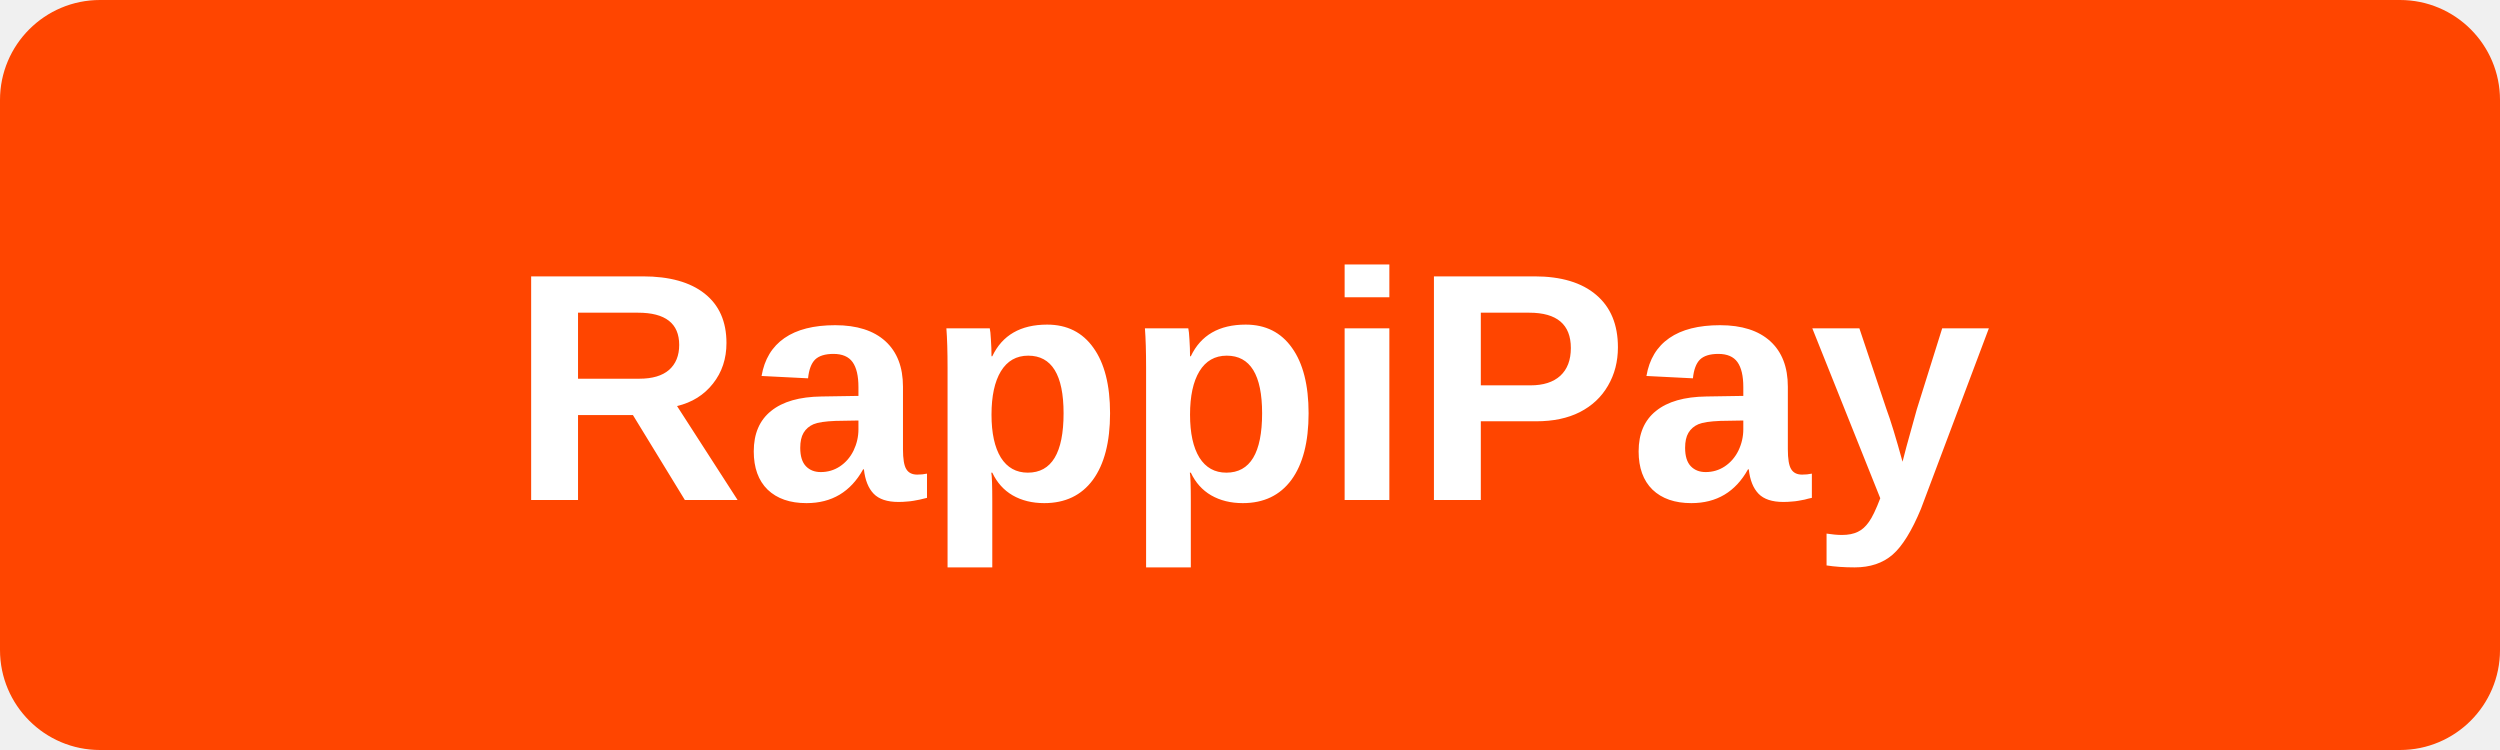
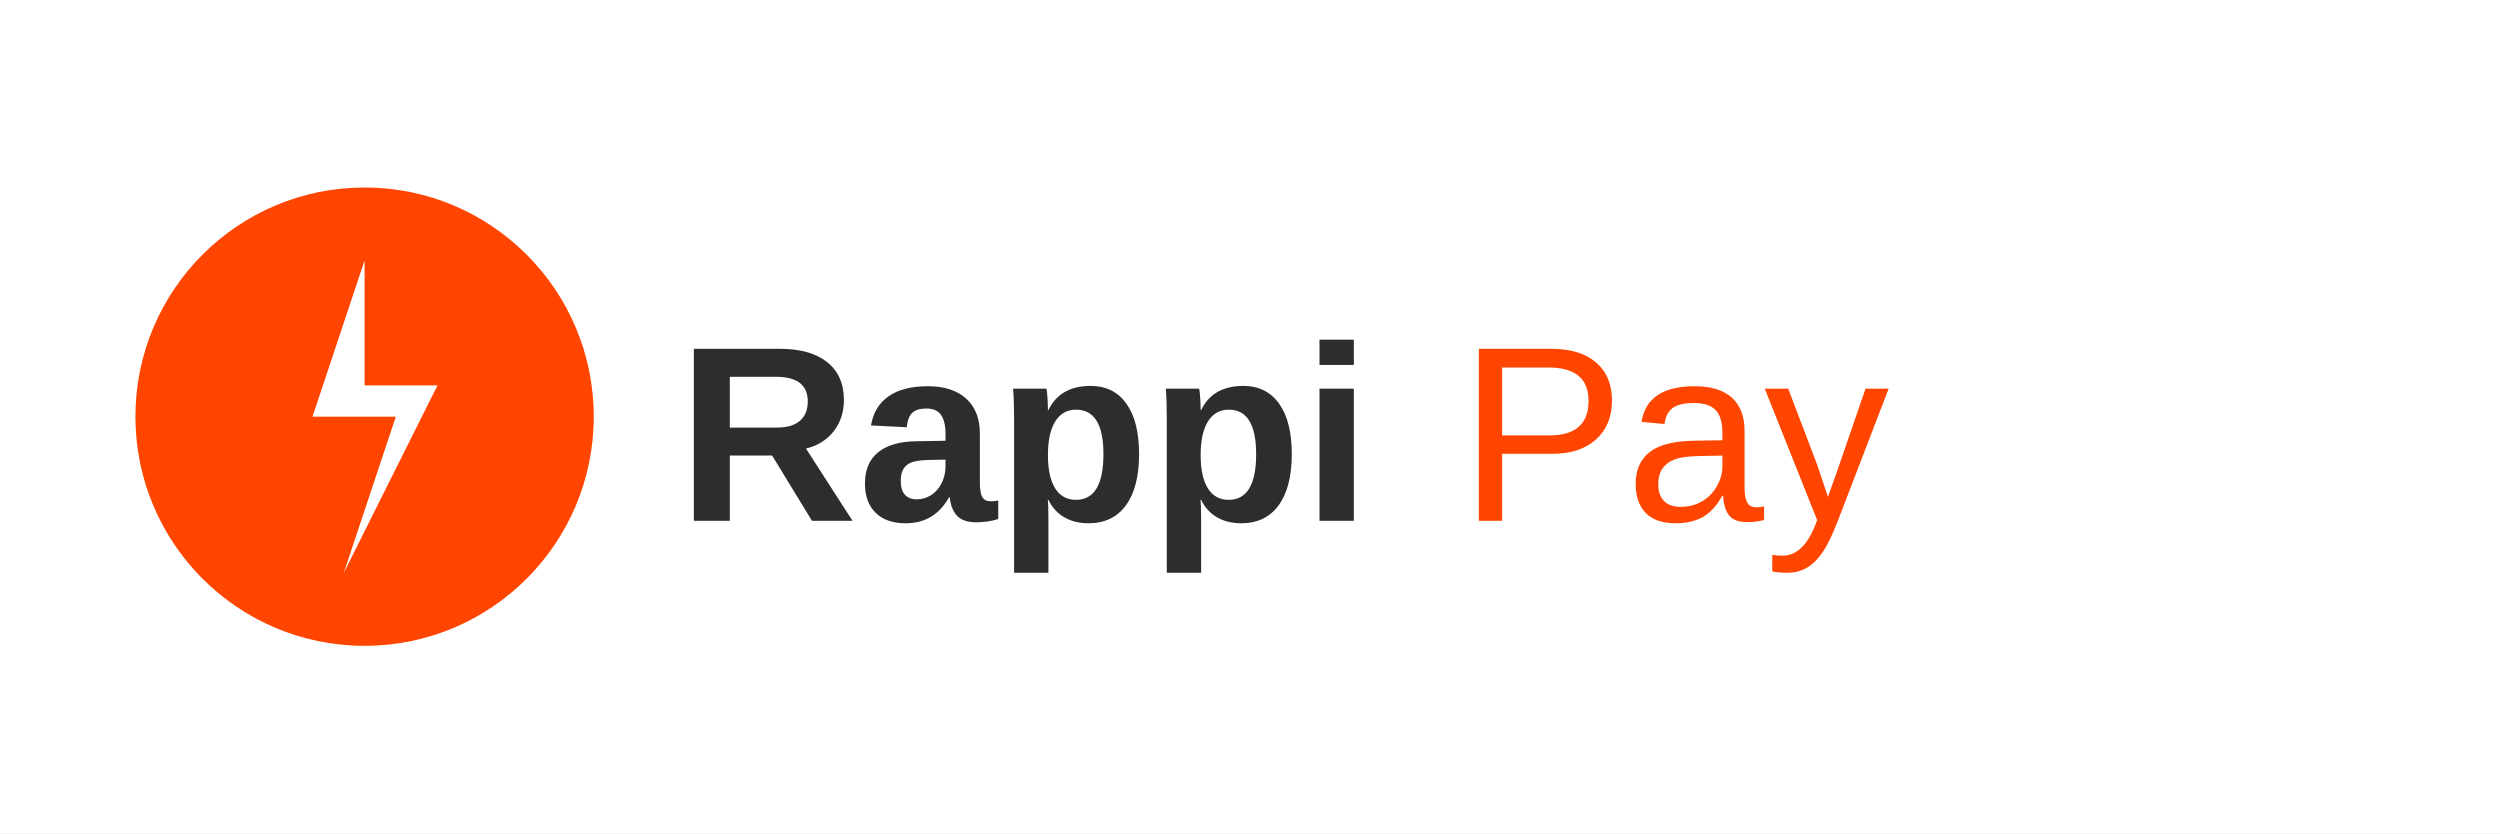
- <svg xmlns="http://www.w3.org/2000/svg" viewBox="0 0 200 60" fill="none">
-   <rect width="200" height="60" rx="8" fill="#FF4500" />
-   <text x="100" y="40" font-family="Arial, sans-serif" font-size="26" font-weight="bold" text-anchor="middle" fill="#FFFFFF">RappiPay</text>
+ <svg xmlns="http://www.w3.org/2000/svg" viewBox="0 0 240 80" fill="none">
+   <rect width="240" height="80" fill="white" />
+   <circle cx="35" cy="40" r="22" fill="#FF4500" />
+   <path d="M 35 25 L 30 40 L 38 40 L 33 55 L 42 37 L 35 37 Z" fill="white" />
+   <text x="65" y="50" font-family="Arial, sans-serif" font-size="24" font-weight="bold" fill="#2D2D2D">Rappi</text>
+   <text x="140" y="50" font-family="Arial, sans-serif" font-size="24" font-weight="300" fill="#FF4500">Pay</text>
</svg>
